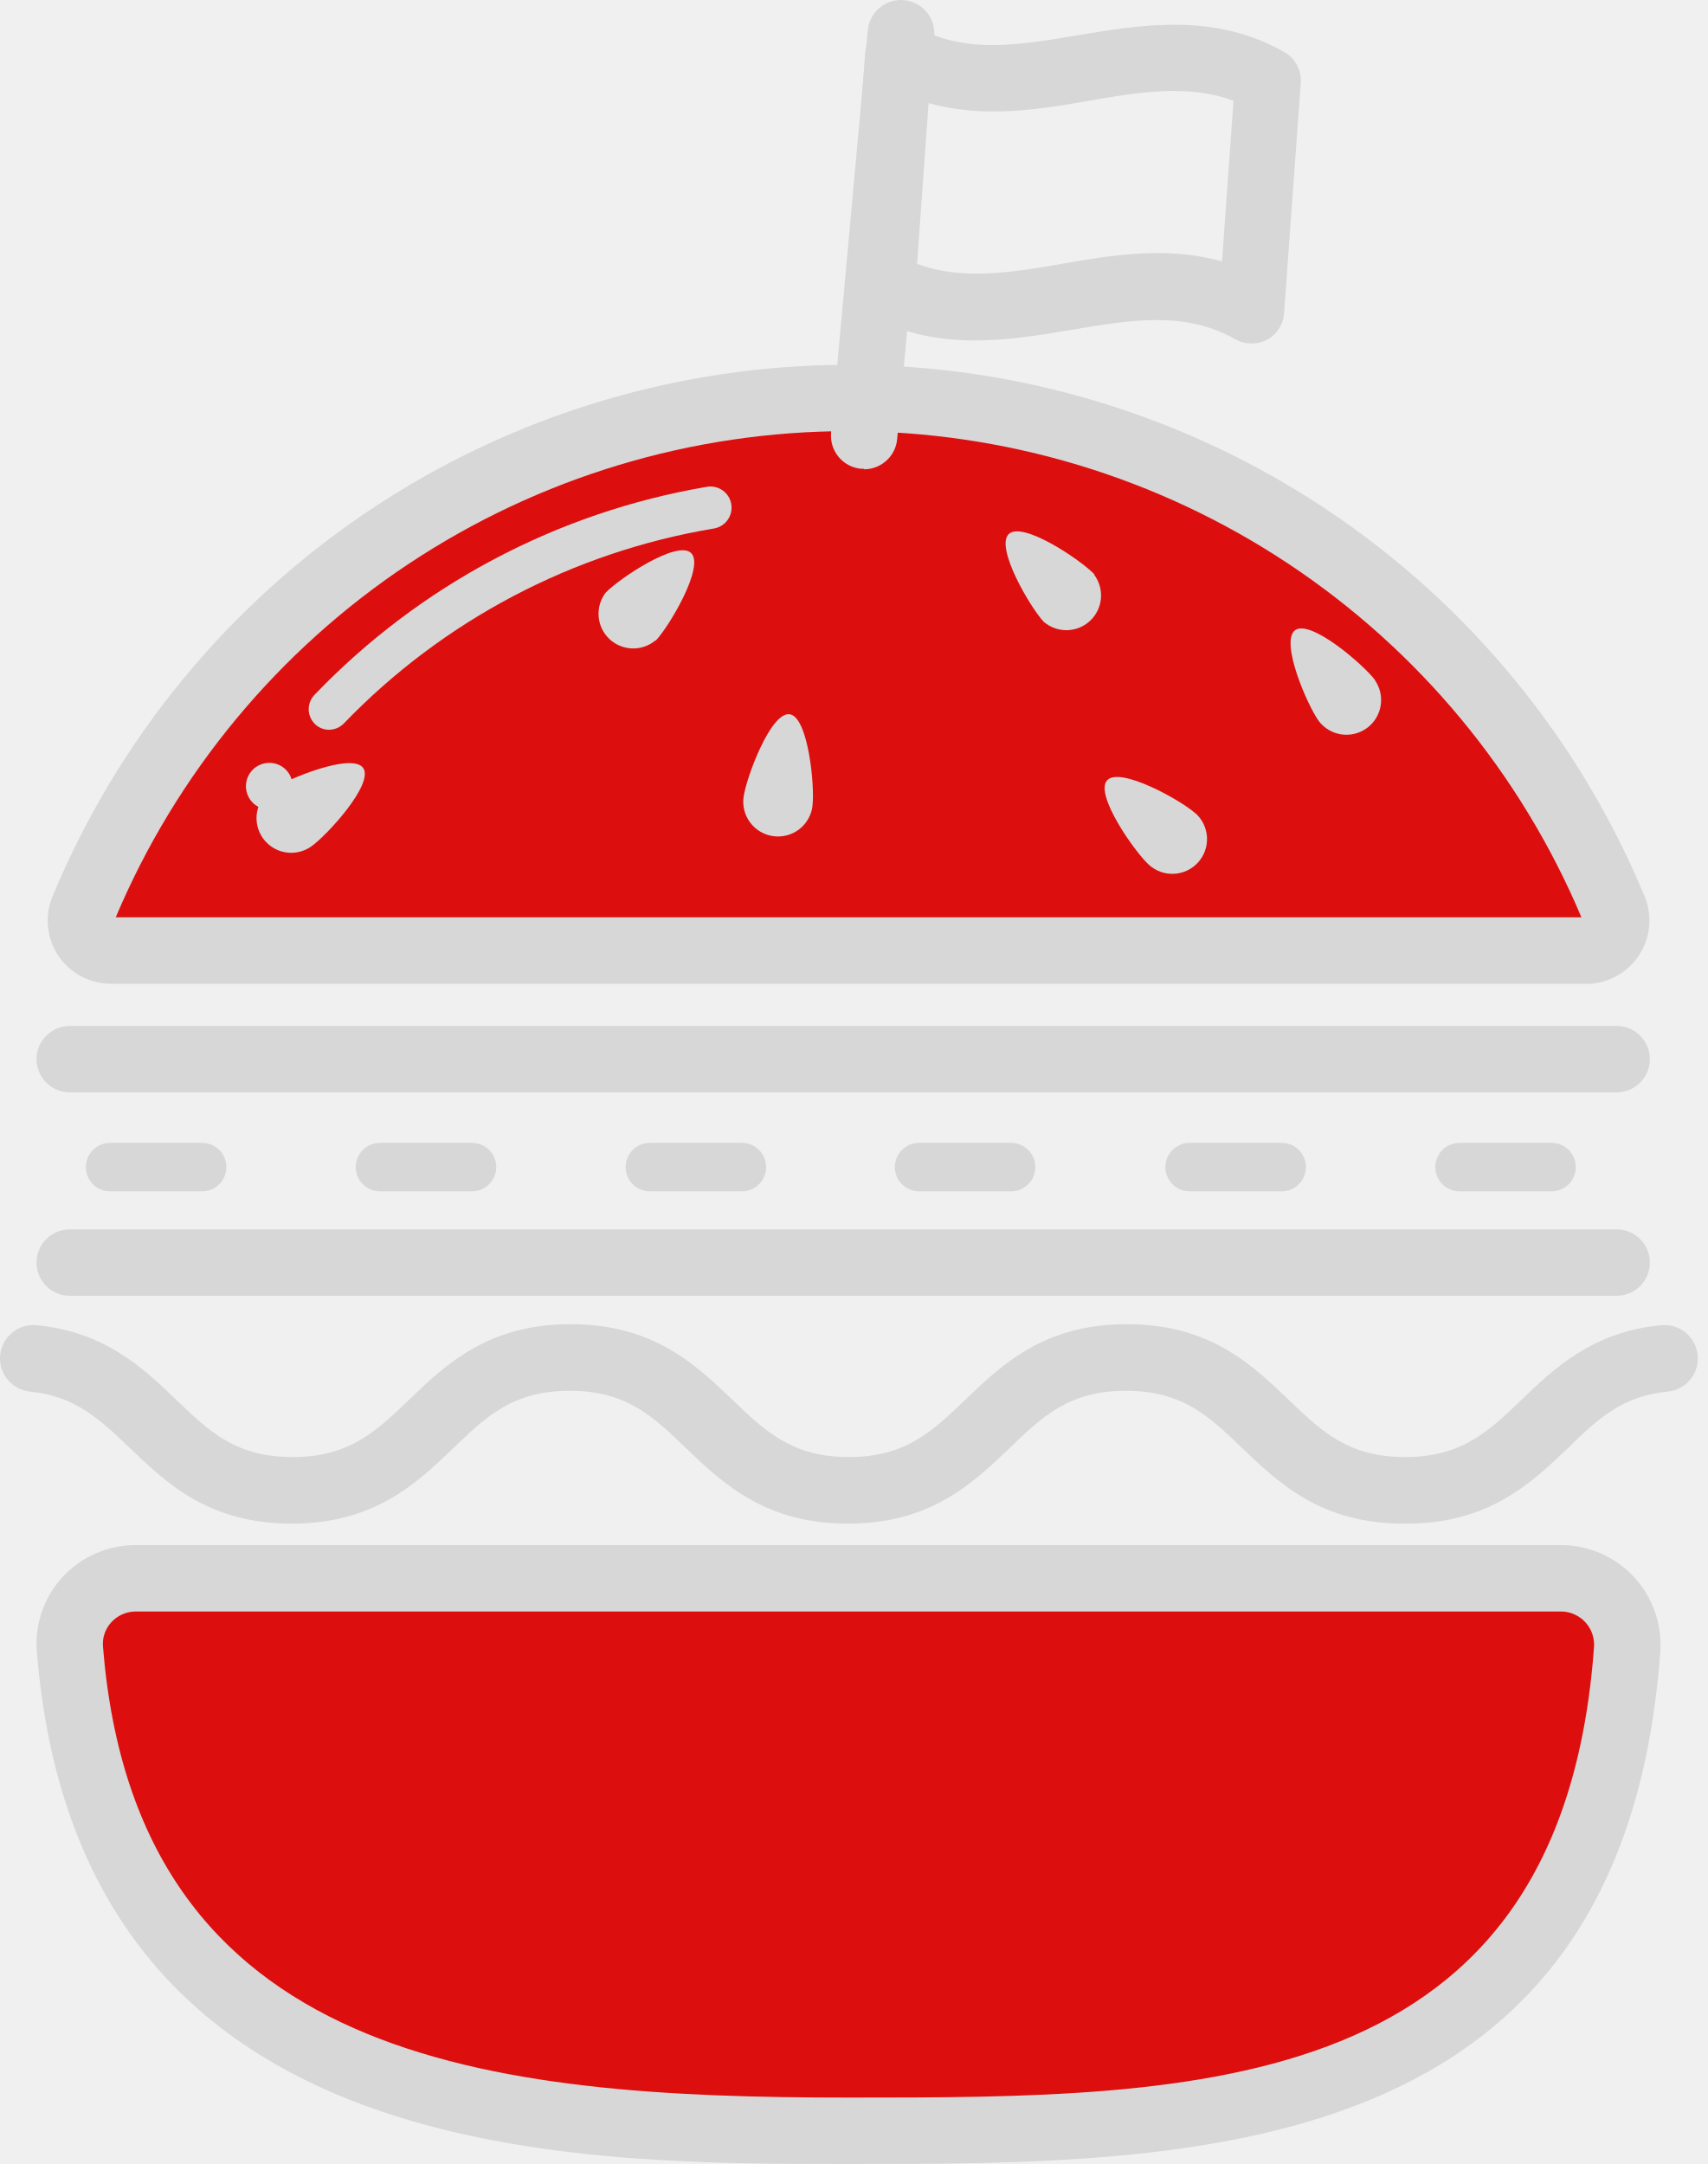
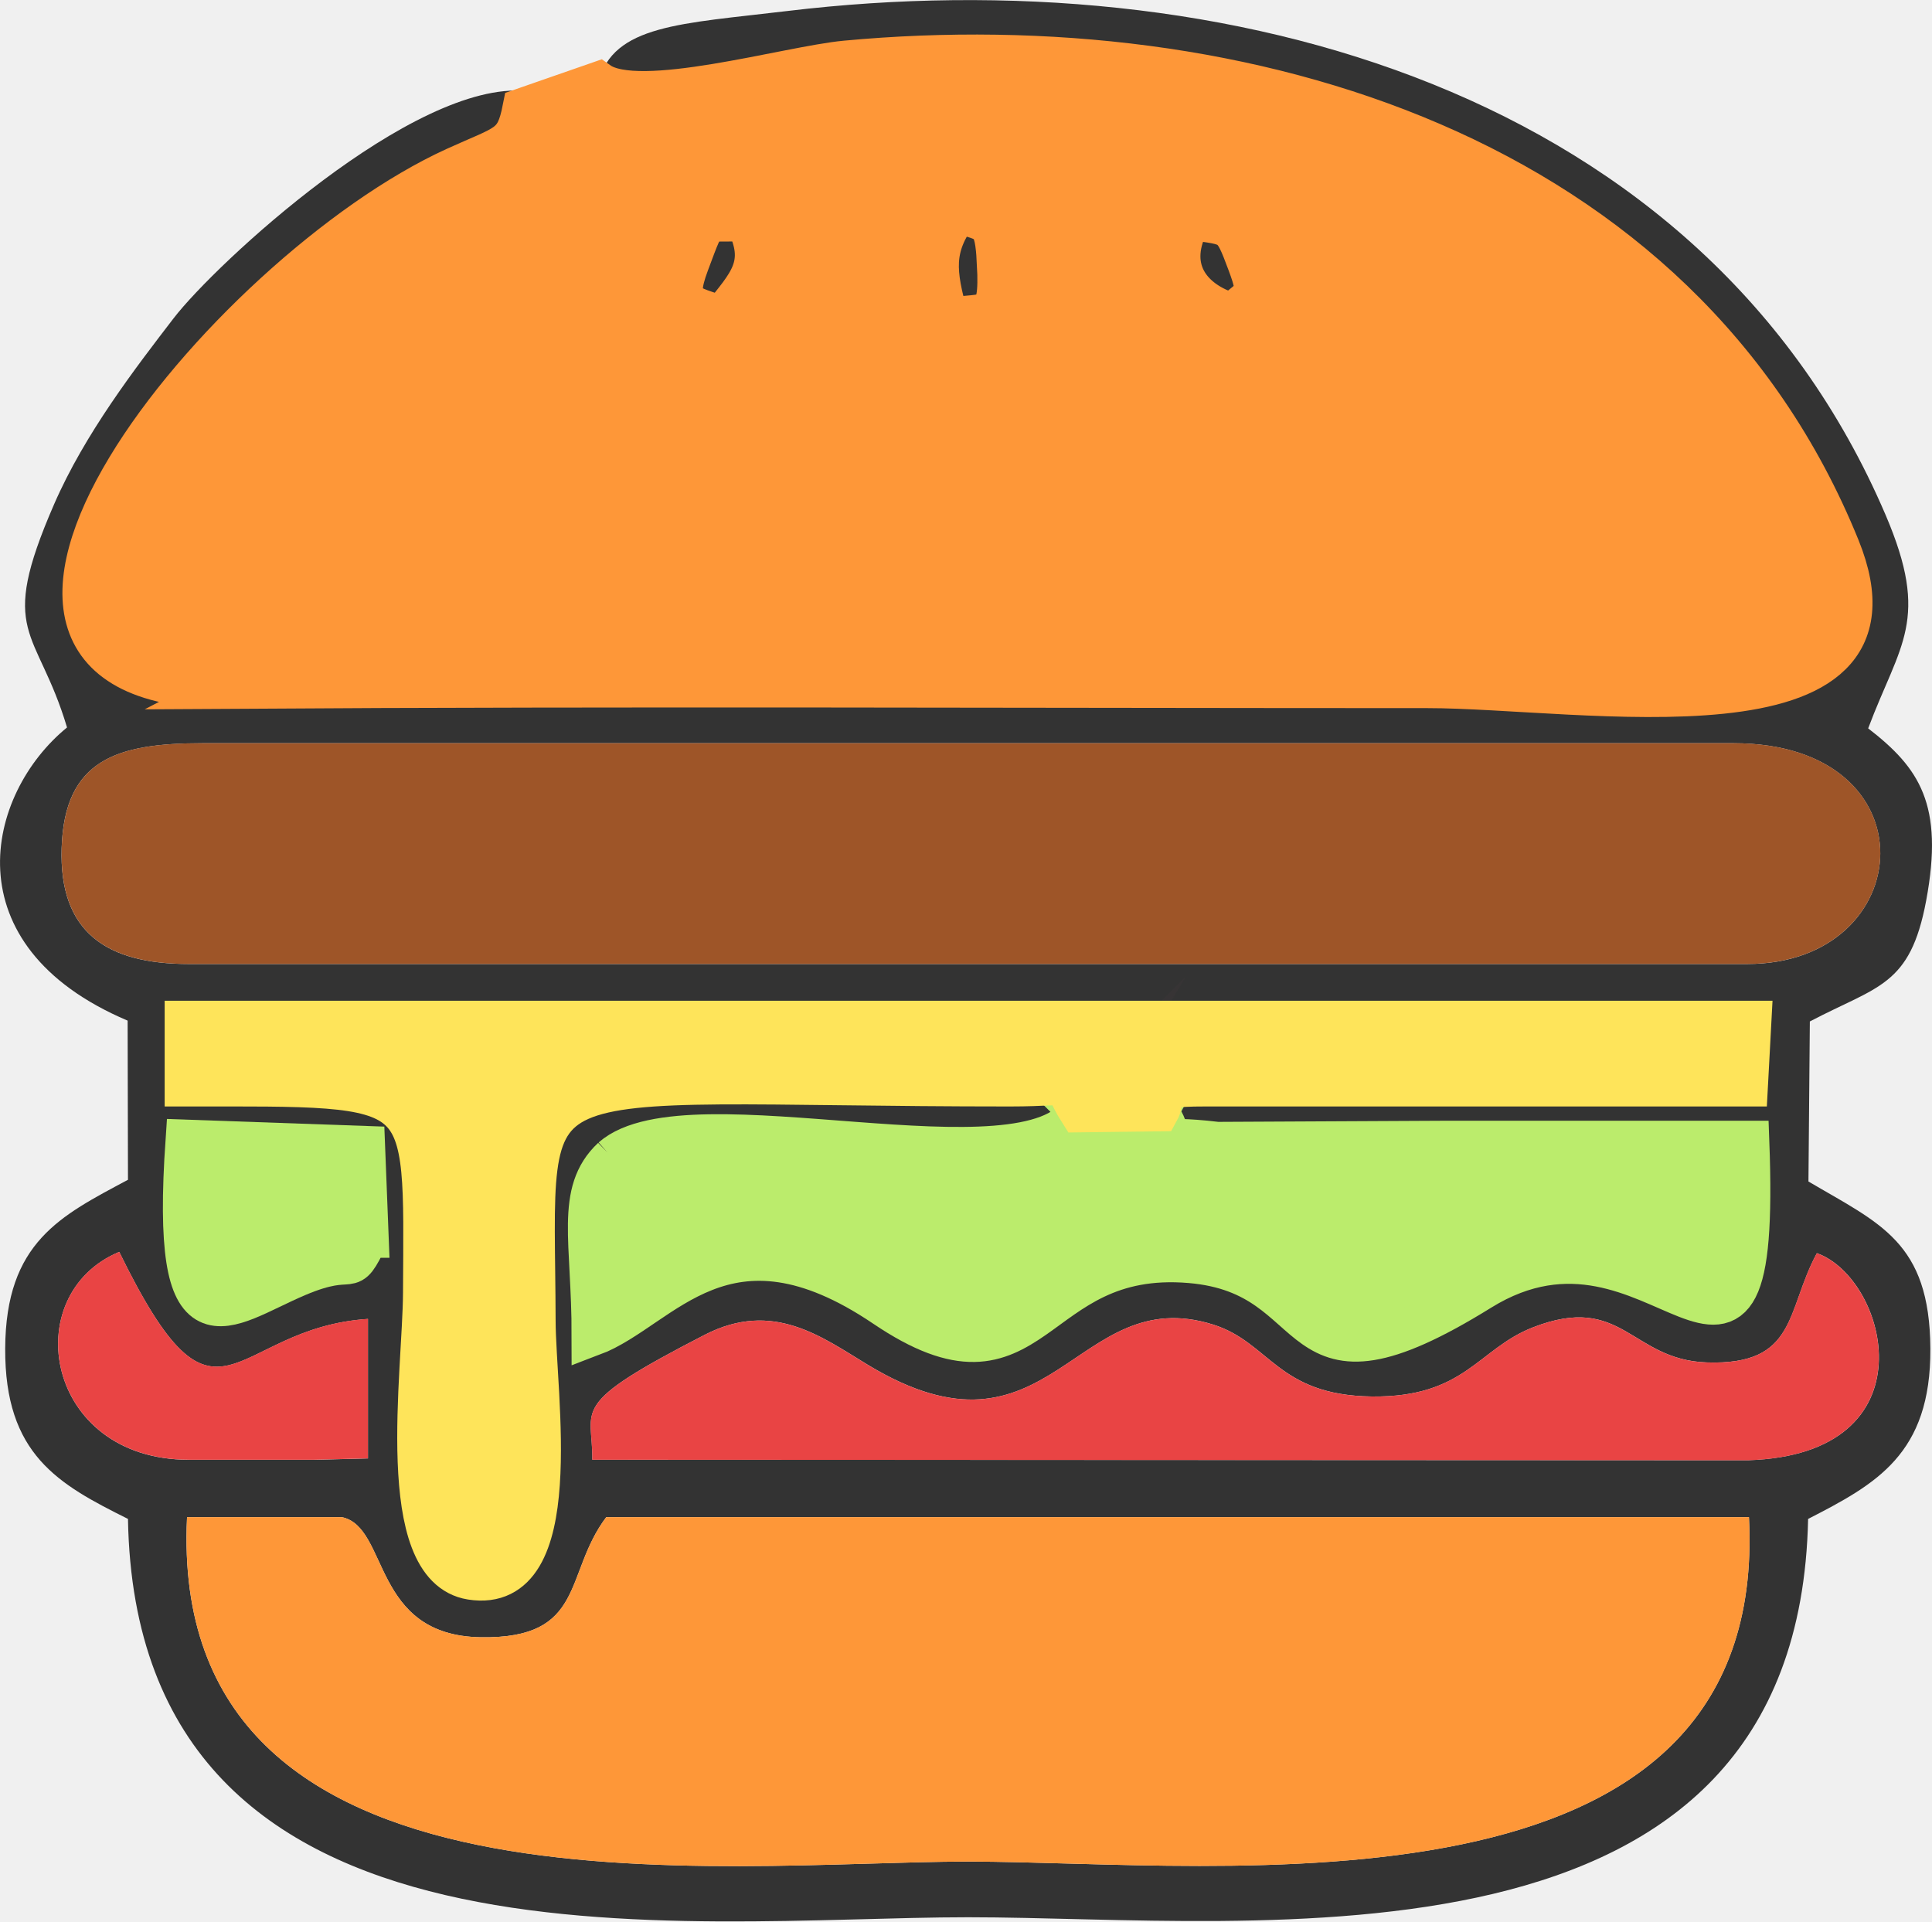
- <svg xmlns="http://www.w3.org/2000/svg" width="127" height="161" viewBox="0 0 127 161" fill="none">
-   <path d="M10.068 117.423H116.176C116.846 117.43 117.507 117.573 118.119 117.843C118.732 118.114 119.283 118.506 119.739 118.996C120.196 119.486 120.548 120.063 120.774 120.693C121.001 121.324 121.097 121.993 121.056 122.661C118.462 158.492 88.772 158.492 63.122 158.492C37.473 158.492 7.931 156.503 5.2 122.661C5.157 121.992 5.25 121.321 5.474 120.689C5.698 120.056 6.048 119.477 6.504 118.984C6.959 118.492 7.51 118.097 8.123 117.824C8.736 117.552 9.398 117.407 10.068 117.398V117.423Z" fill="#DD0E0E" />
-   <path d="M118.005 70.72H8.252C7.887 70.718 7.527 70.627 7.205 70.454C6.883 70.282 6.608 70.032 6.404 69.729C6.2 69.425 6.074 69.076 6.037 68.713C5.999 68.349 6.052 67.982 6.189 67.643C10.857 56.385 18.758 46.764 28.892 39.995C39.027 33.226 50.941 29.613 63.129 29.613C75.316 29.613 87.23 33.226 97.364 39.995C107.499 46.764 115.4 56.385 120.068 67.643C120.205 67.982 120.258 68.349 120.22 68.713C120.183 69.076 120.056 69.425 119.853 69.729C119.649 70.032 119.374 70.282 119.052 70.454C118.73 70.627 118.37 70.718 118.005 70.72Z" fill="#DD0E0E" />
-   <path d="M24.457 54.294C24.069 54.29 23.698 54.134 23.423 53.86C23.278 53.717 23.163 53.546 23.084 53.358C23.005 53.17 22.965 52.968 22.965 52.764C22.965 52.56 23.005 52.358 23.084 52.17C23.163 51.982 23.278 51.811 23.423 51.668C31.238 43.526 41.461 38.11 52.586 36.218C52.997 36.148 53.42 36.244 53.76 36.485C54.1 36.727 54.331 37.094 54.401 37.505C54.471 37.916 54.374 38.339 54.133 38.679C53.892 39.02 53.525 39.25 53.113 39.32C42.613 41.072 32.957 46.16 25.574 53.829C25.428 53.977 25.254 54.094 25.062 54.174C24.87 54.253 24.665 54.294 24.457 54.294Z" fill="#D7D7D7" />
-   <path d="M21.768 58.493C21.768 58.837 21.666 59.173 21.475 59.459C21.283 59.745 21.011 59.968 20.693 60.099C20.375 60.23 20.025 60.264 19.688 60.196C19.351 60.128 19.041 59.962 18.799 59.718C18.556 59.474 18.392 59.163 18.326 58.826C18.26 58.488 18.296 58.138 18.429 57.821C18.562 57.504 18.786 57.233 19.073 57.044C19.36 56.854 19.697 56.754 20.041 56.756C20.269 56.756 20.494 56.801 20.704 56.888C20.915 56.976 21.106 57.104 21.266 57.265C21.427 57.427 21.554 57.618 21.64 57.829C21.726 58.04 21.77 58.265 21.768 58.493Z" fill="#D7D7D7" />
-   <path d="M10.068 119.894C9.734 119.898 9.403 119.971 9.098 120.107C8.792 120.242 8.517 120.439 8.289 120.685C8.065 120.925 7.893 121.21 7.785 121.52C7.676 121.831 7.633 122.16 7.659 122.488C10.13 153.463 36.435 156.058 63.122 156.058C89.192 156.058 116.164 156.058 118.585 122.488C118.602 122.159 118.552 121.829 118.439 121.519C118.327 121.209 118.153 120.925 117.928 120.683C117.704 120.441 117.433 120.246 117.132 120.111C116.831 119.975 116.506 119.902 116.176 119.894H10.068ZM63.122 161C41.686 161 5.818 161 2.742 122.884C2.66 121.875 2.787 120.86 3.117 119.903C3.447 118.946 3.971 118.068 4.657 117.324C5.348 116.579 6.185 115.983 7.116 115.575C8.047 115.167 9.052 114.955 10.068 114.952H116.176C117.185 114.96 118.182 115.174 119.106 115.58C120.029 115.987 120.86 116.578 121.547 117.317C122.234 118.057 122.763 118.928 123.102 119.879C123.44 120.83 123.581 121.84 123.515 122.847C120.76 161 88.797 161 63.122 161Z" fill="#D7D7D7" />
-   <path d="M8.61 68.249H117.646C113.123 57.526 105.539 48.375 95.842 41.941C86.145 35.507 74.766 32.076 63.128 32.076C51.491 32.076 40.112 35.507 30.415 41.941C20.718 48.375 13.133 57.526 8.61 68.249ZM118.005 73.191H8.252C7.48 73.192 6.719 73.003 6.037 72.64C5.355 72.277 4.773 71.752 4.343 71.11C3.913 70.469 3.648 69.731 3.571 68.962C3.494 68.194 3.608 67.418 3.903 66.704C8.757 54.993 16.975 44.984 27.517 37.942C38.058 30.901 50.451 27.142 63.128 27.142C75.806 27.142 88.198 30.901 98.74 37.942C109.282 44.984 117.499 54.993 122.354 66.704C122.645 67.419 122.756 68.194 122.677 68.962C122.599 69.73 122.334 70.467 121.905 71.108C121.475 71.75 120.895 72.276 120.215 72.641C119.535 73.006 118.776 73.199 118.005 73.203V73.191Z" fill="#D7D7D7" />
-   <path d="M48.753 47.652C48.265 48.056 47.646 48.266 47.014 48.243C46.381 48.22 45.779 47.966 45.322 47.529C44.864 47.091 44.584 46.501 44.533 45.87C44.482 45.239 44.665 44.611 45.046 44.106C46.023 43.068 50.372 40.153 51.409 41.141C52.447 42.129 49.779 46.614 48.79 47.652H48.753Z" fill="#D7D7D7" />
-   <path d="M23.14 62.985C22.862 63.179 22.548 63.316 22.217 63.389C21.886 63.462 21.544 63.468 21.21 63.409C20.876 63.349 20.557 63.224 20.271 63.041C19.986 62.858 19.739 62.621 19.545 62.343C19.351 62.065 19.214 61.751 19.141 61.419C19.069 61.088 19.062 60.746 19.122 60.412C19.181 60.078 19.306 59.759 19.489 59.474C19.672 59.188 19.909 58.941 20.187 58.747C21.423 57.932 26.204 55.967 27.02 57.141C27.835 58.315 24.314 62.17 23.14 62.985Z" fill="#D7D7D7" />
-   <path d="M60.441 59.983C60.353 60.663 59.998 61.28 59.454 61.698C58.911 62.116 58.224 62.301 57.544 62.213C56.864 62.124 56.247 61.77 55.829 61.226C55.41 60.683 55.225 59.995 55.314 59.316C55.499 57.895 57.315 52.99 58.724 53.138C60.132 53.286 60.626 58.537 60.441 59.946V59.983Z" fill="#D7D7D7" />
-   <path d="M81.408 42.772C81.784 43.283 81.959 43.915 81.899 44.547C81.839 45.18 81.548 45.767 81.081 46.198C80.615 46.63 80.007 46.874 79.372 46.884C78.737 46.895 78.12 46.671 77.64 46.256C76.664 45.218 74.007 40.721 75.045 39.732C76.083 38.744 80.42 41.684 81.408 42.722V42.772Z" fill="#D7D7D7" />
-   <path d="M88.945 60.514C89.196 60.742 89.4 61.017 89.546 61.324C89.691 61.631 89.774 61.964 89.791 62.303C89.807 62.642 89.757 62.98 89.643 63.3C89.528 63.62 89.352 63.914 89.124 64.165C88.896 64.417 88.621 64.621 88.314 64.766C88.007 64.911 87.675 64.994 87.336 65.011C86.997 65.027 86.658 64.977 86.338 64.863C86.019 64.748 85.725 64.572 85.473 64.344C84.423 63.393 81.408 59.106 82.359 58.055C83.311 57.005 87.882 59.55 88.945 60.526V60.514Z" fill="#D7D7D7" />
-   <path d="M102.289 50.617C102.67 51.171 102.821 51.851 102.709 52.513C102.597 53.176 102.231 53.769 101.689 54.166C101.147 54.563 100.472 54.733 99.806 54.641C99.141 54.548 98.538 54.2 98.125 53.669C97.272 52.52 95.197 47.726 96.346 46.886C97.495 46.046 101.449 49.468 102.289 50.593V50.617Z" fill="#D7D7D7" />
-   <path d="M104.451 113.358C98.273 113.358 95.172 110.368 92.404 107.736C89.933 105.352 87.957 103.474 83.756 103.474C79.555 103.474 77.578 105.352 75.107 107.736C72.352 110.368 69.226 113.358 63.073 113.358C56.92 113.358 53.782 110.368 51.026 107.736C48.555 105.352 46.578 103.474 42.378 103.474C38.177 103.474 36.2 105.352 33.729 107.736C30.974 110.368 27.848 113.358 21.695 113.358C15.542 113.358 12.416 110.368 9.661 107.736C7.486 105.648 5.596 103.857 2.247 103.535C1.592 103.473 0.988 103.153 0.569 102.646C0.15 102.138 -0.051 101.485 0.011 100.83C0.073 100.174 0.393 99.57 0.901 99.151C1.408 98.732 2.062 98.531 2.717 98.593C7.82 99.087 10.637 101.769 13.12 104.153C15.604 106.538 17.568 108.403 21.769 108.403C25.97 108.403 27.947 106.525 30.418 104.153C33.173 101.509 36.299 98.519 42.452 98.519C48.605 98.519 51.731 101.509 54.498 104.153C56.969 106.525 58.946 108.403 63.147 108.403C67.348 108.403 69.325 106.525 71.796 104.153C74.551 101.509 77.677 98.519 83.83 98.519C89.983 98.519 93.121 101.509 95.876 104.153C98.347 106.525 100.324 108.403 104.525 108.403C108.726 108.403 110.703 106.525 113.174 104.153C115.645 101.781 118.474 99.087 123.589 98.593C124.245 98.531 124.898 98.732 125.405 99.151C125.913 99.57 126.233 100.174 126.295 100.83C126.357 101.485 126.157 102.138 125.737 102.646C125.318 103.153 124.714 103.473 124.059 103.535C120.649 103.857 118.771 105.648 116.646 107.736C113.878 110.368 110.752 113.358 104.599 113.358H104.451Z" fill="#D7D7D7" />
-   <path d="M64.284 34.877H64.061C63.409 34.817 62.808 34.501 62.389 33.999C61.969 33.496 61.767 32.848 61.825 32.196L64.555 2.259C64.614 1.603 64.931 0.998 65.436 0.576C65.942 0.155 66.594 -0.049 67.249 0.01C67.904 0.069 68.509 0.386 68.931 0.891C69.353 1.396 69.556 2.048 69.498 2.703L66.742 32.665C66.687 33.281 66.402 33.854 65.944 34.27C65.487 34.687 64.89 34.916 64.271 34.914L64.284 34.877Z" fill="#D7D7D7" />
-   <path d="M68.225 19.63C71.536 20.866 75.169 20.297 78.987 19.63C82.804 18.963 86.82 18.308 90.909 19.445L91.762 7.497C88.451 6.262 84.818 6.83 81.013 7.497C77.207 8.165 73.167 8.807 69.078 7.67L68.225 19.618V19.63ZM93.084 25.549C92.65 25.551 92.222 25.436 91.848 25.215C88.142 23.114 84.077 23.806 79.74 24.535C74.959 25.338 69.547 26.253 64.358 23.3C63.956 23.069 63.627 22.73 63.409 22.322C63.19 21.913 63.091 21.452 63.122 20.989L64.358 3.951C64.388 3.535 64.522 3.134 64.749 2.784C64.976 2.434 65.287 2.147 65.655 1.95C66.022 1.746 66.434 1.64 66.854 1.64C67.273 1.64 67.685 1.746 68.052 1.95C71.759 4.05 75.811 3.358 80.148 2.629C84.929 1.826 90.341 0.924 95.53 3.865C95.934 4.096 96.264 4.437 96.483 4.848C96.701 5.259 96.8 5.723 96.766 6.188L95.53 23.213C95.516 23.628 95.397 24.031 95.185 24.387C94.974 24.744 94.676 25.041 94.32 25.252C93.963 25.445 93.564 25.547 93.158 25.549H93.084Z" fill="#D7D7D7" />
-   <path d="M120.266 81.271H5.188C4.533 81.271 3.904 81.011 3.441 80.547C2.977 80.084 2.717 79.455 2.717 78.8C2.717 78.145 2.977 77.516 3.441 77.053C3.904 76.589 4.533 76.329 5.188 76.329H120.266C120.921 76.329 121.55 76.589 122.013 77.053C122.476 77.516 122.737 78.145 122.737 78.8C122.737 79.455 122.476 80.084 122.013 80.547C121.55 81.011 120.921 81.271 120.266 81.271Z" fill="#D7D7D7" />
-   <path d="M120.266 96.406H5.188C4.533 96.406 3.904 96.146 3.441 95.683C2.977 95.219 2.717 94.591 2.717 93.935C2.717 93.28 2.977 92.651 3.441 92.188C3.904 91.725 4.533 91.464 5.188 91.464H120.266C120.921 91.464 121.55 91.725 122.013 92.188C122.476 92.651 122.737 93.28 122.737 93.935C122.737 94.591 122.476 95.219 122.013 95.683C121.55 96.146 120.921 96.406 120.266 96.406Z" fill="#D7D7D7" />
-   <path d="M15.035 88.635H8.19C7.712 88.635 7.253 88.445 6.915 88.106C6.577 87.768 6.387 87.309 6.387 86.831C6.387 86.353 6.577 85.894 6.915 85.555C7.253 85.217 7.712 85.027 8.19 85.027H15.035C15.514 85.027 15.973 85.217 16.311 85.555C16.649 85.894 16.839 86.353 16.839 86.831C16.839 87.309 16.649 87.768 16.311 88.106C15.973 88.445 15.514 88.635 15.035 88.635Z" fill="#D7D7D7" />
-   <path d="M35.113 88.635H28.268C27.789 88.635 27.331 88.445 26.992 88.106C26.654 87.768 26.464 87.309 26.464 86.831C26.464 86.353 26.654 85.894 26.992 85.555C27.331 85.217 27.789 85.027 28.268 85.027H35.113C35.591 85.027 36.05 85.217 36.388 85.555C36.727 85.894 36.917 86.353 36.917 86.831C36.917 87.309 36.727 87.768 36.388 88.106C36.05 88.445 35.591 88.635 35.113 88.635Z" fill="#D7D7D7" />
-   <path d="M55.19 88.635H48.345C47.867 88.635 47.408 88.445 47.07 88.106C46.731 87.768 46.541 87.309 46.541 86.831C46.541 86.353 46.731 85.894 47.07 85.555C47.408 85.217 47.867 85.027 48.345 85.027H55.19C55.669 85.027 56.127 85.217 56.466 85.555C56.804 85.894 56.994 86.353 56.994 86.831C56.994 87.309 56.804 87.768 56.466 88.106C56.127 88.445 55.669 88.635 55.19 88.635Z" fill="#D7D7D7" />
-   <path d="M75.268 88.635H68.373C67.895 88.635 67.436 88.445 67.098 88.106C66.76 87.768 66.569 87.309 66.569 86.831C66.569 86.353 66.76 85.894 67.098 85.555C67.436 85.217 67.895 85.027 68.373 85.027H75.218C75.697 85.027 76.155 85.217 76.494 85.555C76.832 85.894 77.022 86.353 77.022 86.831C77.022 87.309 76.832 87.768 76.494 88.106C76.155 88.445 75.697 88.635 75.218 88.635H75.268Z" fill="#D7D7D7" />
-   <path d="M95.345 88.635H88.5C88.022 88.635 87.563 88.445 87.225 88.106C86.886 87.768 86.696 87.309 86.696 86.831C86.696 86.353 86.886 85.894 87.225 85.555C87.563 85.217 88.022 85.027 88.5 85.027H95.345C95.823 85.027 96.282 85.217 96.621 85.555C96.959 85.894 97.149 86.353 97.149 86.831C97.149 87.309 96.959 87.768 96.621 88.106C96.282 88.445 95.823 88.635 95.345 88.635Z" fill="#D7D7D7" />
-   <path d="M115.422 88.635H108.578C108.099 88.635 107.64 88.445 107.302 88.106C106.964 87.768 106.774 87.309 106.774 86.831C106.774 86.353 106.964 85.894 107.302 85.555C107.64 85.217 108.099 85.027 108.578 85.027H115.422C115.901 85.027 116.36 85.217 116.698 85.555C117.036 85.894 117.226 86.353 117.226 86.831C117.226 87.309 117.036 87.768 116.698 88.106C116.36 88.445 115.901 88.635 115.422 88.635Z" fill="#D7D7D7" />
+ <svg xmlns="http://www.w3.org/2000/svg" xml:space="preserve" width="35mm" height="34.807mm" version="1.1" style="shape-rendering:geometricPrecision; text-rendering:geometricPrecision; image-rendering:optimizeQuality; fill-rule:evenodd; clip-rule:evenodd" viewBox="0 0 554.51 551.44">
+   <defs>
+     <style type="text/css">
+    
+     .str0 {stroke:#373435;stroke-width:11.88;stroke-miterlimit:22.926}
+     .str1 {stroke:#BBEC6C;stroke-width:11.88;stroke-miterlimit:22.926}
+     .str3 {stroke:#FE9738;stroke-width:11.88;stroke-miterlimit:22.926}
+     .str2 {stroke:#FEE45A;stroke-width:11.88;stroke-miterlimit:22.926}
+     .fil5 {fill:#6B809B}
+     .fil0 {fill:#333333}
+     .fil2 {fill:#9E5528}
+     .fil6 {fill:#BBEC6C}
+     .fil4 {fill:#E94444}
+     .fil1 {fill:#FE9738}
+     .fil8 {fill:#FE9738}
+     .fil7 {fill:#FEE45A}
+     .fil3 {fill:white}
+    
+   </style>
+   </defs>
+   <g id="Camada_x0020_1">
+     <g id="_2233717513600">
+       <path class="fil0" d="M98.12 435.43c13.61,2.81 8.4,33.99 39.92,34.47 30.27,0.46 23.7,-18.21 35.96,-34.47l327.97 0c6.08,118.71 -151.71,98.85 -224.14,98.85 -70.35,0 -229.94,20.28 -224.15,-98.85l44.43 0zm71.89 -16.47c0.19,-15.14 -7.43,-15.44 32.24,-35.86 19.65,-10.12 33.69,0.67 46.85,8.62 52.67,31.85 59.29,-24.05 99.08,-11.57 16.32,5.12 18.43,20.3 45.51,20.64 26.81,0.34 30.48,-13.68 46.3,-19.84 25.68,-10 28.06,9.3 49.81,10.06 26.12,0.92 22.72,-14.81 31.67,-31.35 20.45,7.27 33.47,57.76 -19.74,59.43l-331.7 -0.15zm-115.82 0c-41.24,0 -49.36,-47.42 -19.97,-59.66 28.58,58.45 31.38,21.88 71.39,19.24l0 40.04 -15.48 0.39 -35.94 0zm51.42 -63.9c-6.42,12.89 -2.62,3.66 -20.33,11.18 -20.97,8.9 -36.22,24.65 -31.82,-38.95l51.14 1.8 1.02 25.97zm16 15.95c0.3,-61.44 2.98,-59.39 -68.41,-59.39l0 -18.46 449.27 0 -0.99 18.46 -155.75 0c-18.28,0 -10.15,2.55 -13.34,7.49 6.89,11.15 -3.1,6.39 17.01,8.8l64.23 -0.32c29.37,0 58.74,0 88.27,-0.01 3.53,94.55 -25.42,10.67 -77.03,42.67 -57.24,35.5 -42.23,-4.49 -83.22,-7.95 -46.7,-3.94 -43.83,42.31 -87.71,12.65 -45.76,-30.93 -63.92,0.77 -83.92,8.3 0,-27.31 -4.73,-41.1 5.74,-50.92 21.75,-19.07 119.11,11.64 134.17,-13.23 -6.63,-10.35 0.77,-7.49 -20.09,-7.49 -146.85,0 -136.51,-11.66 -136.29,67.39 0.06,21.6 9.27,78.53 -18.28,74.18 -22.17,-3.5 -13.75,-59.21 -13.64,-82.19zm-67.42 -94.34c-23.48,0 -37.3,-8.98 -36.5,-33.34 0.84,-25.34 15.84,-30.03 40.49,-30.03 146.43,0 292.87,0 439.3,0 57.87,0 53.29,63.37 3.99,63.37l-447.29 0zm-4.33 -185.37c-10.99,14.31 -25.48,33.09 -34.32,53.39 -16.47,37.81 -4.97,35.1 3.7,64.09 -23.36,19.07 -33.55,62.54 17.39,84.14l0.1 45.68c-19.27,10.32 -35.09,17.86 -35.24,48.41 -0.15,30.47 15.26,38.97 35.24,48.92 2.34,135.47 160.17,114.33 241.11,114.33 83.07,0 238.31,20.24 241.11,-114.32 19.42,-9.99 35.28,-18.53 35.09,-48.91 -0.19,-30.61 -14.49,-35.84 -34.99,-47.94l0.4 -45.93c19.49,-10.25 28.78,-10.07 33.38,-34.65 5.18,-27.65 -1.97,-38.14 -16.64,-49.47 9.13,-24.33 17.93,-31.04 4.99,-61.28 -52.1,-121.76 -189.5,-159.68 -315.18,-144.61 -30.67,3.68 -49.98,3.93 -54.27,20.45 11.4,8.22 54.38,-4.45 71.04,-6 114.2,-10.63 239.36,26.69 285.13,139.63 23.42,57.79 -73.9,40.08 -118.28,40.08 -114.48,0 -229.1,-0.54 -343.57,0.19 -99.08,0.62 -1.38,-119.29 64.61,-149.35 16.87,-7.68 17.74,-5.7 20.36,-22.04 -32.33,-3.15 -89.25,49.69 -101.17,65.21z" />
+       <path class="fil1" d="M501.97 435.43l-327.97 0c-12.26,16.26 -5.69,34.92 -35.96,34.47 -31.52,-0.48 -26.31,-31.66 -39.92,-34.47l-44.43 0c-5.8,119.13 153.8,98.85 224.15,98.85 72.42,0 230.21,19.86 224.14,-98.85z" />
+       <path class="fil2" d="M54.19 276.66l447.29 0c49.3,0 53.88,-63.37 -3.99,-63.37 -146.44,0 -292.87,0 -439.3,0 -24.65,0 -39.65,4.69 -40.49,30.03 -0.8,24.36 13.02,33.34 36.5,33.34z" />
+       <path class="fil3" d="M53.2 311.62c71.38,0 68.71,-2.05 68.41,59.39 -0.11,22.98 -8.53,78.69 13.64,82.19 27.55,4.34 18.34,-52.59 18.28,-74.18 -0.22,-79.05 -10.56,-67.39 136.29,-67.39 20.86,0 13.46,-2.86 20.09,7.49 -15.06,24.87 -112.41,-5.83 -134.17,13.23 -10.47,9.82 -5.74,23.61 -5.74,50.92 20,-7.53 38.16,-39.24 83.92,-8.3 43.88,29.67 41.02,-16.59 87.71,-12.65 40.99,3.46 25.98,43.45 83.22,7.95 51.61,-32.01 80.56,51.88 77.03,-42.67 -29.53,0.01 -58.9,0.01 -88.27,0.01l-64.23 0.32c-20.1,-2.41 -10.12,2.35 -17.01,-8.8 3.19,-4.94 -4.94,-7.49 13.34,-7.49l155.75 0 0.99 -18.46 -449.27 0 0 18.46z" />
+       <path class="fil4" d="M170.01 418.95l331.7 0.15c53.21,-1.68 40.19,-52.17 19.74,-59.43 -8.95,16.53 -5.55,32.26 -31.67,31.35 -21.74,-0.76 -24.13,-20.06 -49.81,-10.06 -15.82,6.16 -19.49,20.17 -46.3,19.84 -27.07,-0.34 -29.19,-15.53 -45.51,-20.64 -39.79,-12.48 -46.41,43.42 -99.08,11.57 -13.15,-7.95 -27.2,-18.74 -46.85,-8.62 -39.66,20.42 -32.05,20.73 -32.24,35.86z" />
+       <path class="fil4" d="M54.19 418.95l35.94 0 15.48 -0.39 -0 -40.04c-40.01,2.64 -42.81,39.21 -71.39,-19.24 -29.39,12.25 -21.27,59.66 19.97,59.66z" />
+       <path class="fil3" d="M105.61 355.05l-1.02 -25.97 -51.14 -1.8c-4.39,63.6 10.85,47.85 31.82,38.95 17.71,-7.52 13.91,1.7 20.33,-11.18z" />
+       <path class="fil0" d="M272.08 91.47c11.52,-2.01 15.18,1.86 14.23,-15.87 -0.68,-12.68 -2.12,-11.92 -11.49,-14.6 -7.23,10.09 -6.61,16.87 -2.75,30.46z" />
+       <path class="fil0" d="M207.19 90.97c7.26,-9.34 13.53,-14.85 6.74,-27.83 -12.61,1.11 -10.54,-3.09 -16.35,12.46 -4.65,12.43 -0.02,11.88 9.61,15.37z" />
+       <path class="fil0" d="M353.72 90.11c6.34,-5.73 8.22,-4.55 4.48,-14.57 -4.45,-11.93 -4.34,-10.81 -16.47,-12.65 -7.64,13.63 -0.44,23.62 11.98,27.21z" />
+       <path class="fil5 str0" d="M309.91 319.11c-15.06,24.87 -112.41,-5.83 -134.17,13.23 -10.47,9.82 -5.74,23.61 -5.74,50.92 20,-7.53 38.16,-39.24 83.92,-8.3 43.88,29.67 41.02,-16.59 87.71,-12.65 40.99,3.46 25.98,43.45 83.22,7.95 51.61,-32.01 80.56,51.88 77.03,-42.67 -29.53,0.01 -58.9,0.01 -88.27,0.01l-64.23 0.32c-20.1,-2.41 -10.12,2.35 -17.01,-8.8 0.08,-0.12 0.15,-0.23 0.21,-0.35l-22.73 0.28c0.02,0.02 0.03,0.05 0.05,0.07z" />
+       <path class="fil6 str1" d="M105.61 355.05l-1.02 -25.97 -51.14 -1.8c-4.39,63.6 10.85,47.85 31.82,38.95 17.71,-7.52 13.91,1.7 20.33,-11.18z" />
+       <path class="fil6 str1" d="M175.74 332.34c-10.47,9.82 -5.74,23.61 -5.74,50.92 20,-7.53 38.16,-39.24 83.92,-8.3 43.88,29.67 41.02,-16.59 87.71,-12.65 40.99,3.46 25.98,43.45 83.22,7.95 51.61,-32.01 80.56,51.88 77.03,-42.67 -29.53,0.01 -58.9,0.01 -88.27,0.01l-64.23 0.32c-20.1,-2.41 -10.12,2.35 -17.01,-8.8 0.08,-0.12 0.15,-0.23 0.21,-0.35l-22.73 0.28c0.02,0.02 0.03,0.05 0.05,0.07 -15.06,24.87 -112.41,-5.83 -134.17,13.23z" />
+       <path class="fil7 str2" d="M153.53 379.01c-0.22,-79.05 -10.56,-67.39 136.29,-67.39 20.81,0 13.5,-2.85 20.05,7.42l22.73 -0.28c2.61,-4.71 -4.71,-7.14 13.13,-7.14l155.75 0 0.99 -18.46 -449.27 0 0 18.46c71.38,0 68.71,-2.05 68.41,59.39 -0.11,22.98 -8.53,78.69 13.64,82.19 27.55,4.34 18.34,-52.59 18.28,-74.18z" />
+       <path class="fil8 str3" d="M66.06 197.48c114.46,-0.72 229.08,-0.19 343.57,-0.19 44.38,0 141.7,17.71 118.28,-40.08 -45.77,-112.94 -170.93,-150.26 -285.13,-139.63 -16.63,1.55 -59.49,14.18 -70.98,6.04l-21.64 7.53c-2.16,10.94 -4.6,10.2 -19.47,16.97 -65.99,30.06 -163.69,149.97 -64.61,149.35zm287.66 -107.37c-12.42,-3.59 -19.63,-13.58 -11.98,-27.21 12.13,1.84 12.02,0.71 16.47,12.65 3.74,10.02 1.86,8.84 -4.48,14.57zm-67.4 -14.5c0.95,17.73 -2.71,13.85 -14.23,15.87 -3.86,-13.59 -4.48,-20.38 2.75,-30.46 9.37,2.67 10.81,1.92 11.49,14.6zm-79.12 15.37c-9.63,-3.49 -14.26,-2.94 -9.61,-15.37 5.82,-15.55 3.74,-11.35 16.35,-12.46 6.79,12.98 0.52,18.49 -6.74,27.83z" />
+     </g>
+   </g>
</svg>
